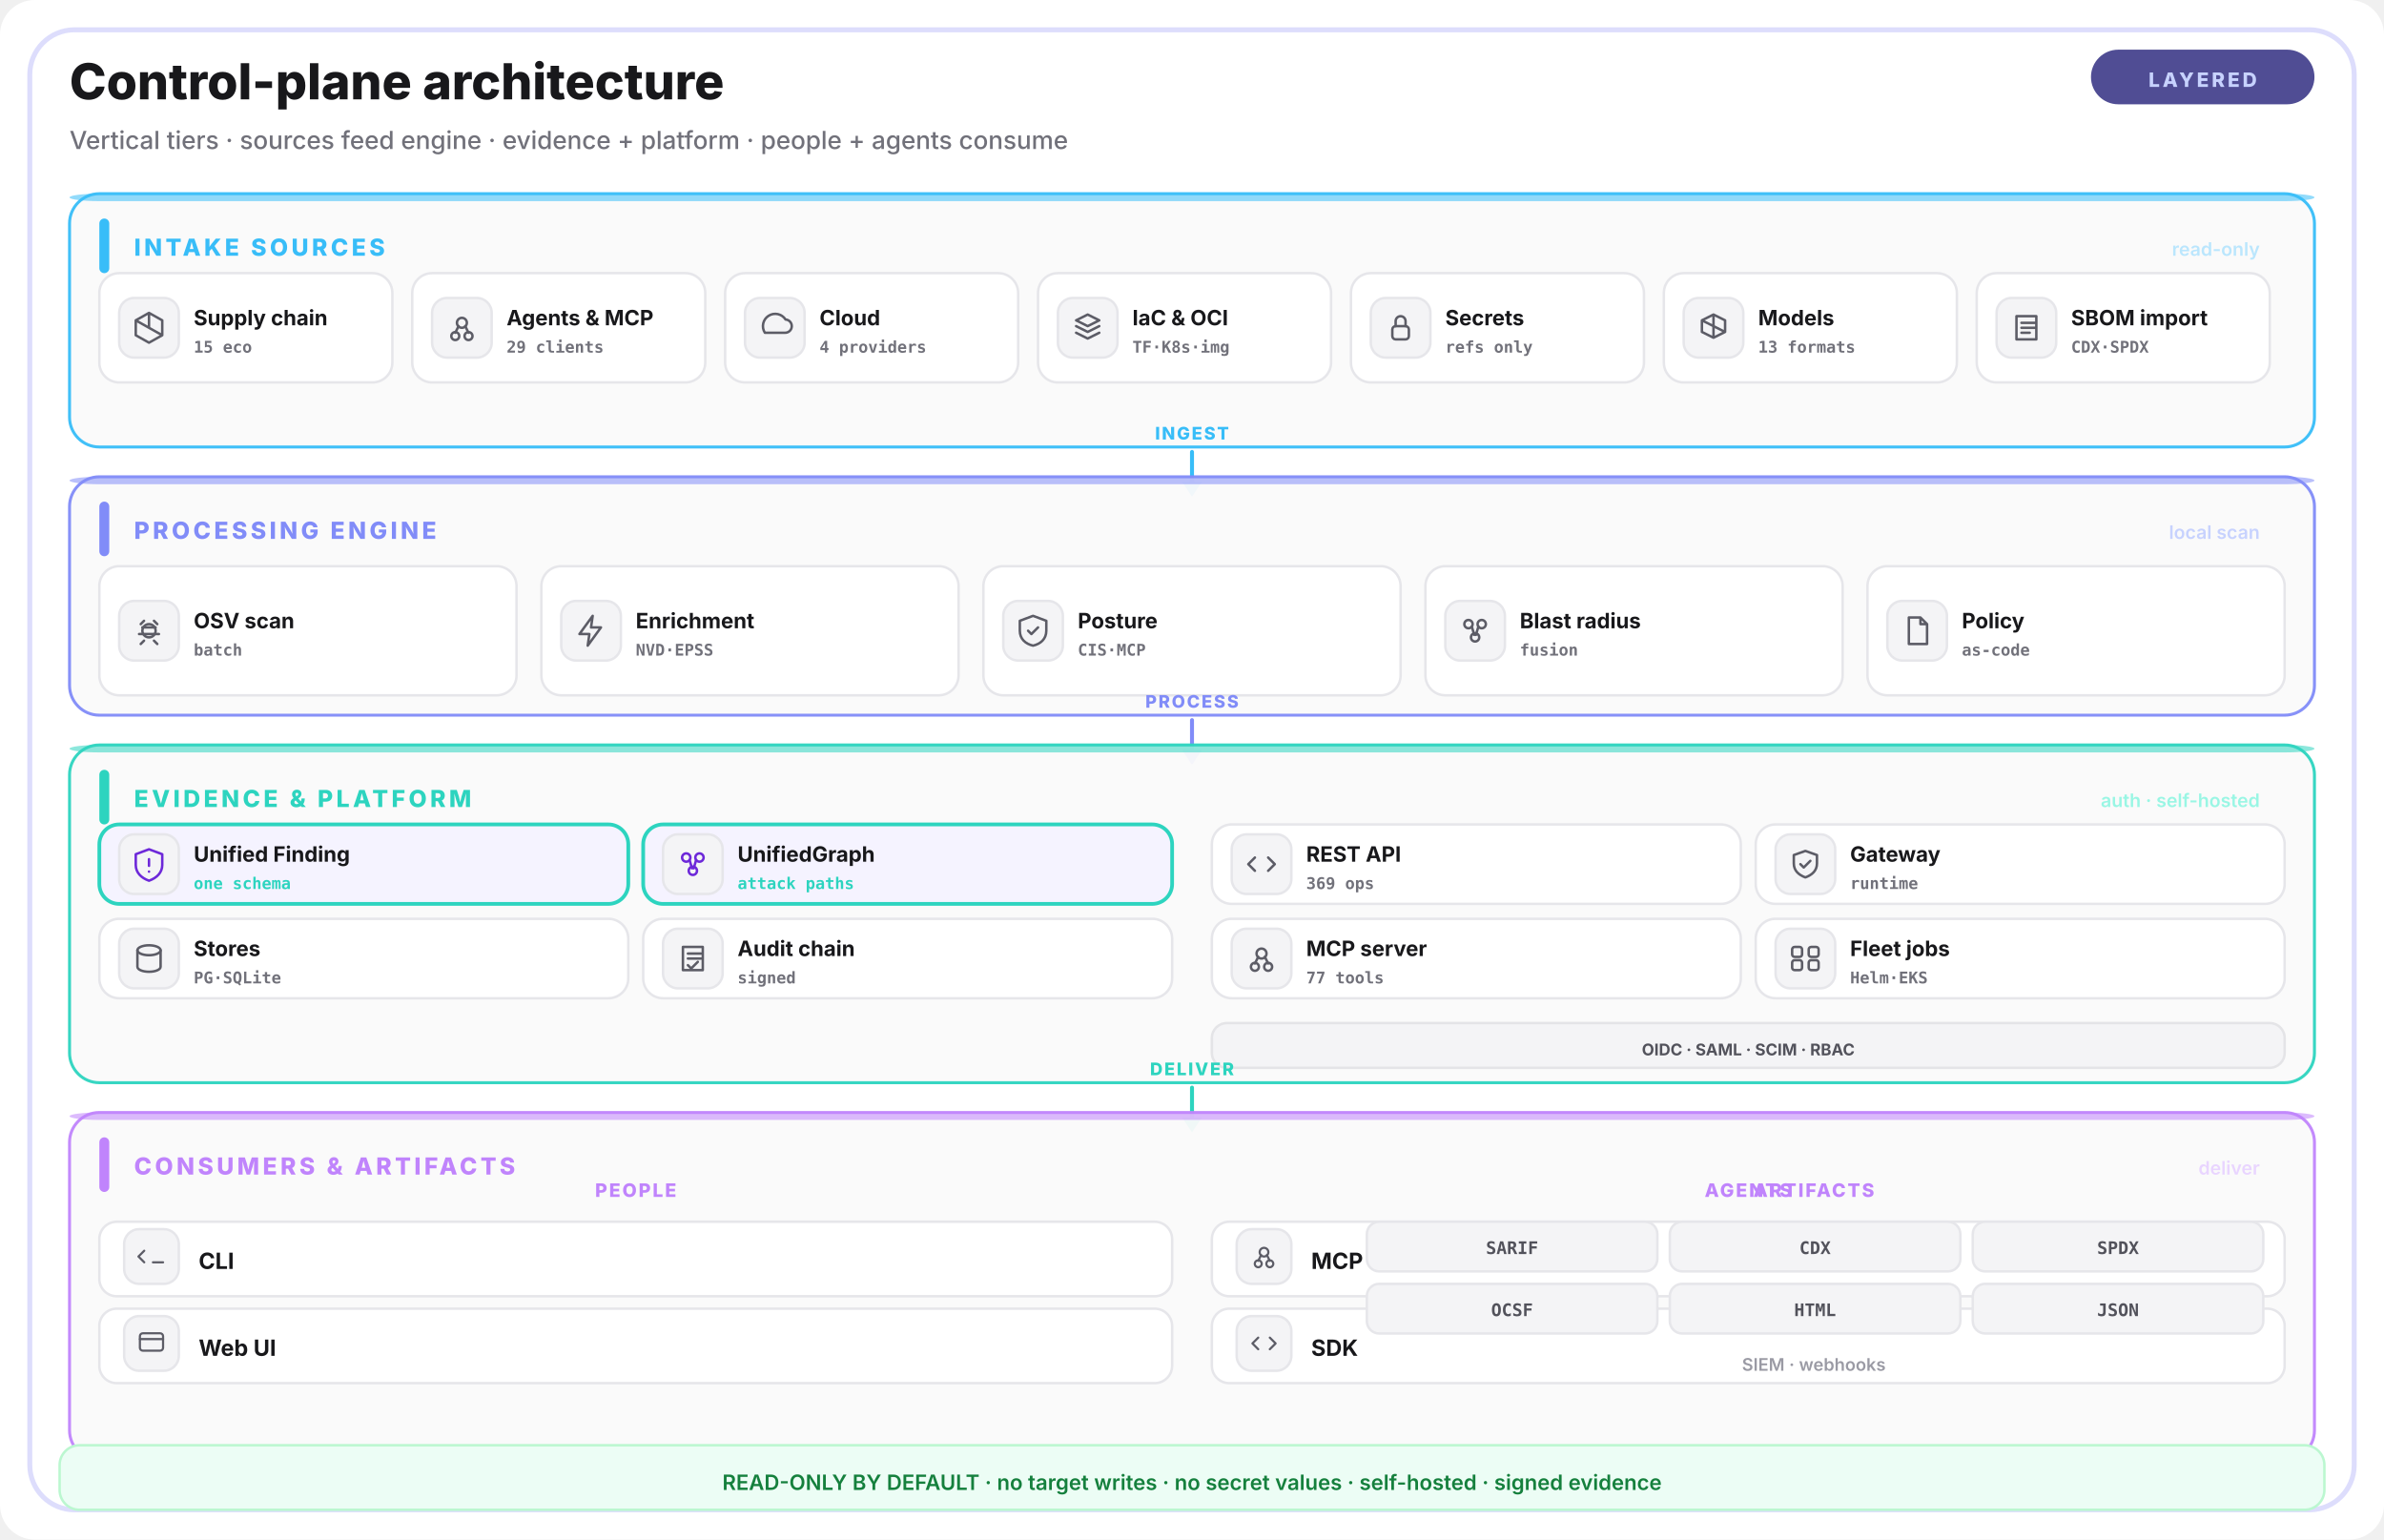
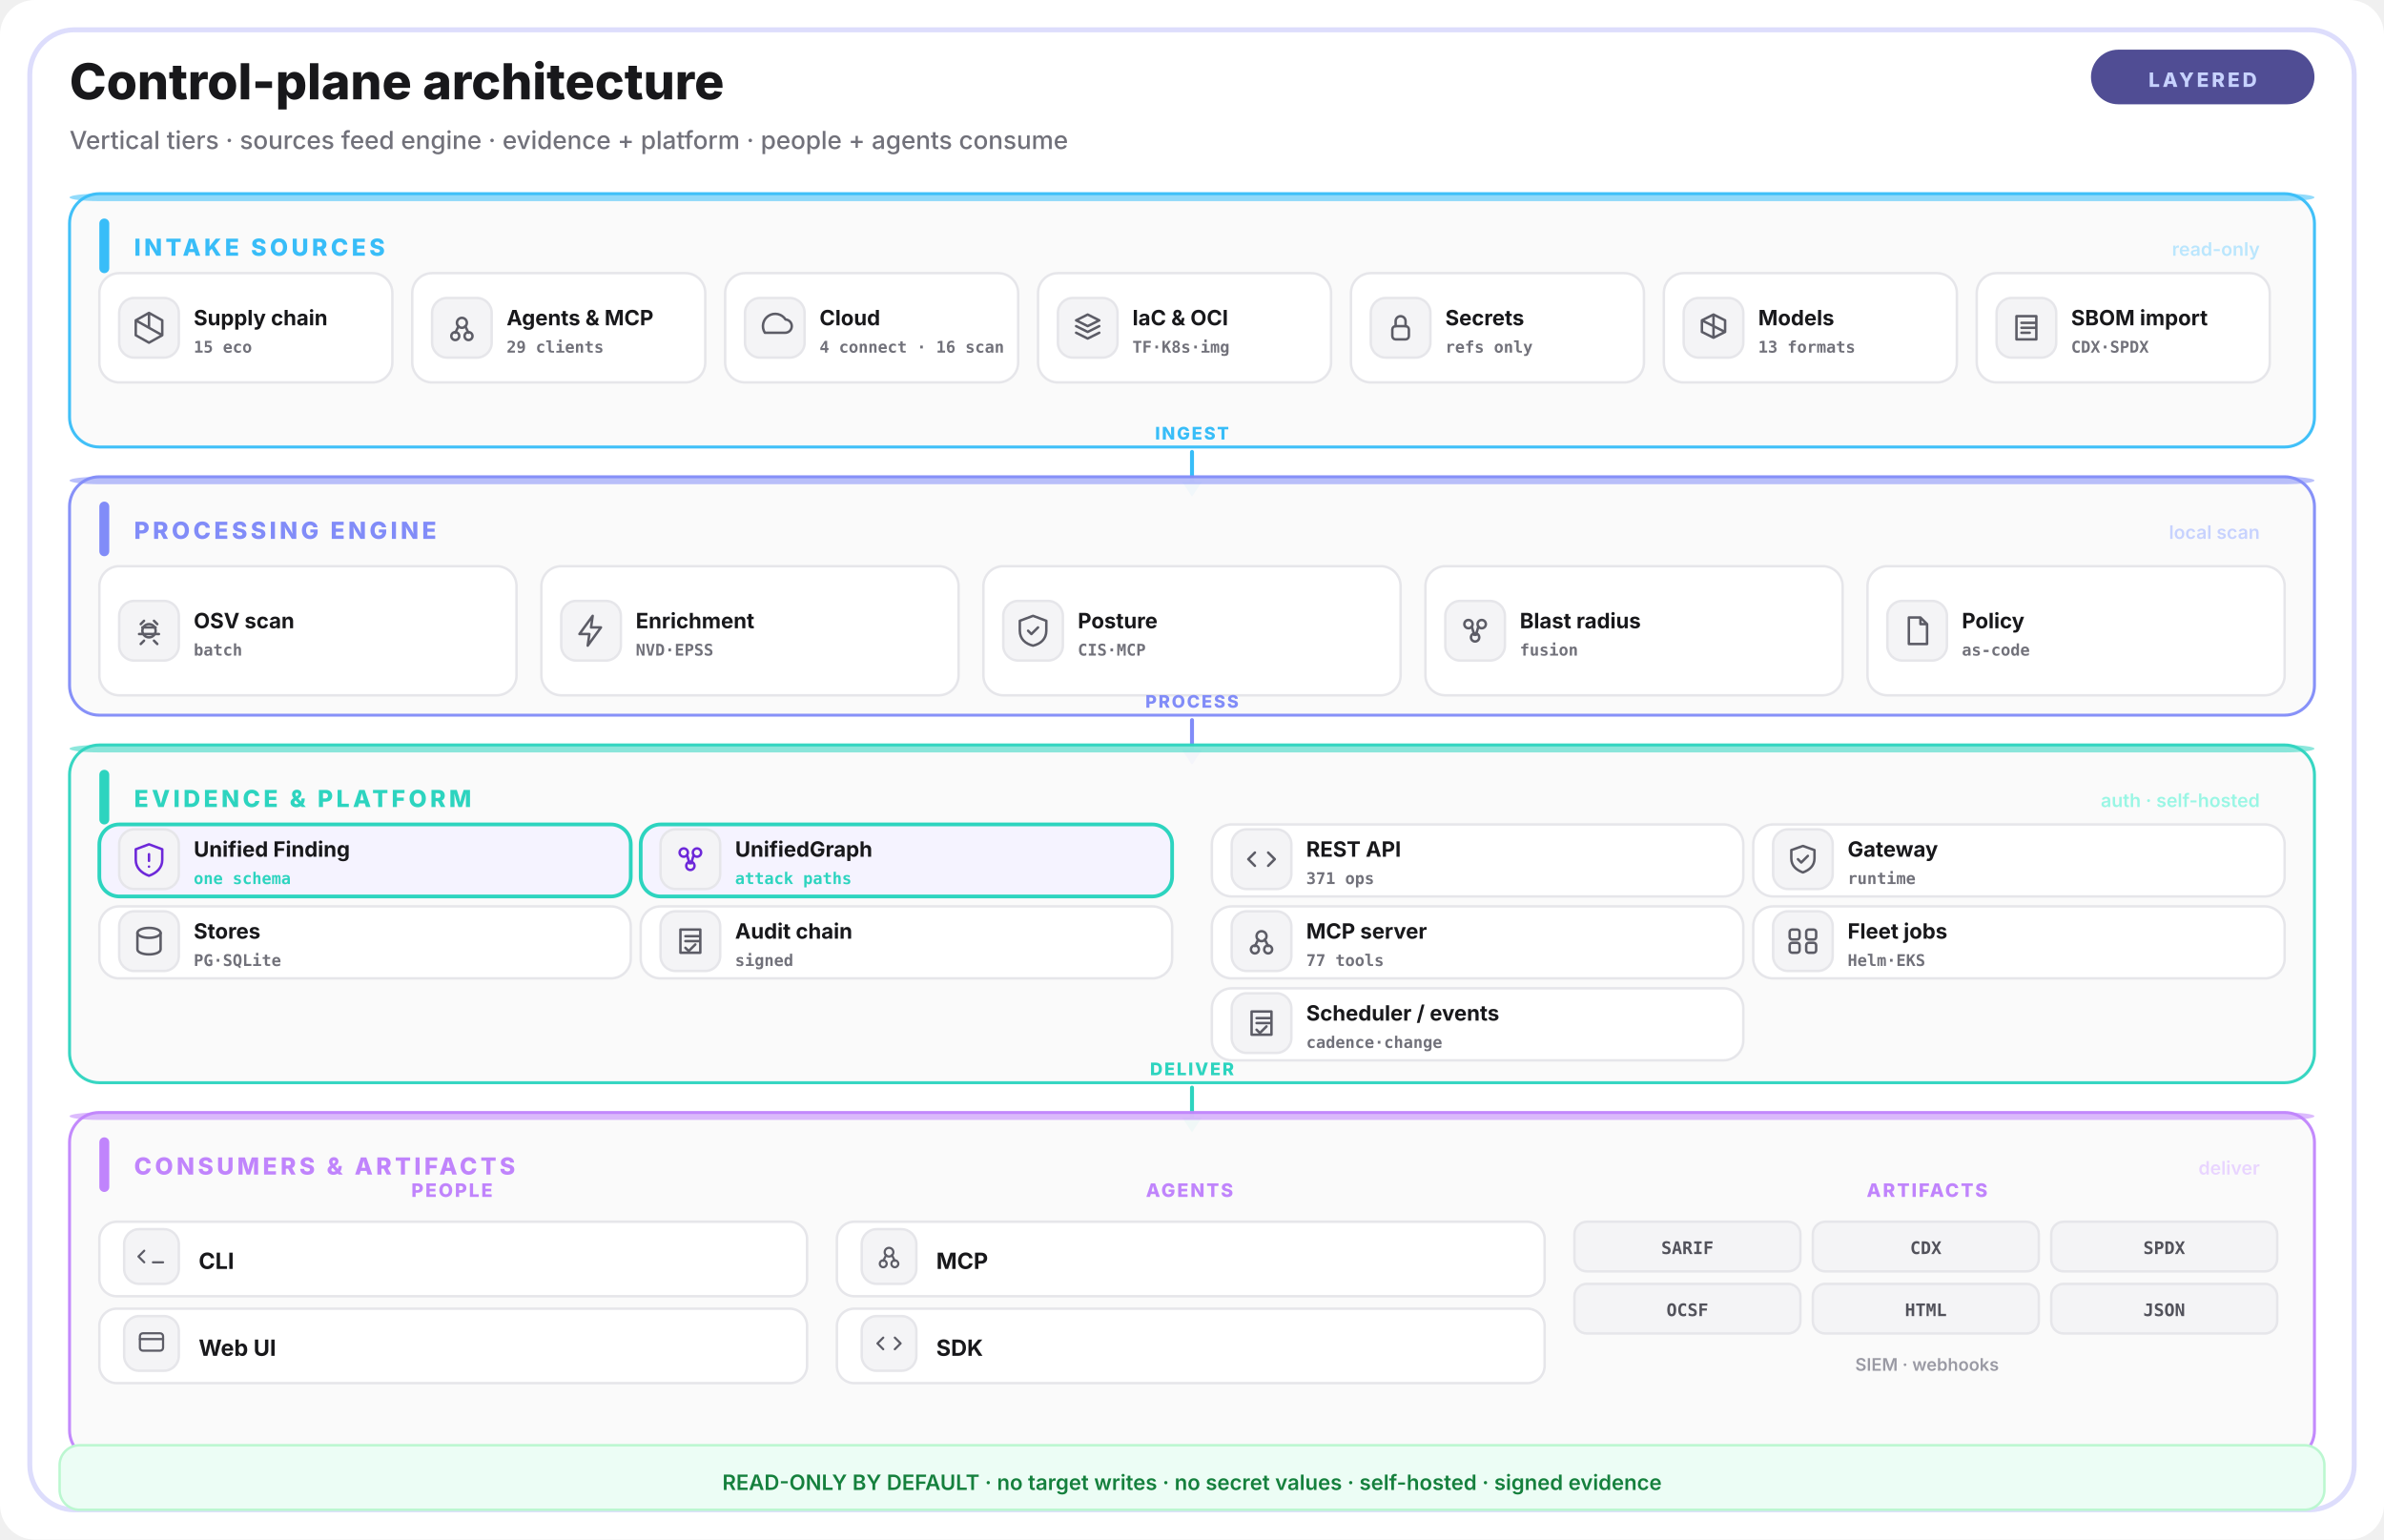
<svg xmlns="http://www.w3.org/2000/svg" width="960" height="620" viewBox="0 0 960 620" fill="none">
  <rect width="960" height="620" rx="14" fill="#ffffff" />
  <rect x="12" y="12" width="936" height="596" rx="18" fill="none" stroke="#6366f1" stroke-width="2" opacity="0.22" />
  <rect x="842" y="20" width="90" height="22" rx="11" fill="#312e81" opacity="0.85" />
  <text x="887" y="35" text-anchor="middle" font-family="Inter,system-ui,sans-serif" font-size="8" font-weight="800" letter-spacing="0.14em" fill="#c7d2fe">LAYERED</text>
  <text x="28" y="40" font-family="Inter,system-ui,sans-serif" font-size="20" font-weight="800" fill="#18181b">Control-plane architecture</text>
  <text x="28" y="60" font-family="Inter,system-ui,sans-serif" font-size="10" font-weight="500" fill="#71717a">Vertical tiers · sources feed engine · evidence + platform · people + agents consume</text>
  <rect x="28" y="78" width="904" height="102" rx="12" fill="#fafafa" stroke="#38bdf8" stroke-width="1.2" opacity="0.95" />
  <rect x="28" y="78" width="904" height="3" rx="12" fill="#38bdf8" opacity="0.55" />
  <rect x="40" y="88" width="4" height="22" rx="2" fill="#38bdf8" />
  <text x="54" y="103" font-family="Inter,system-ui,sans-serif" font-size="9.5" font-weight="800" letter-spacing="0.14em" fill="#38bdf8">INTAKE SOURCES</text>
  <text x="910" y="103" text-anchor="end" font-family="Inter,system-ui,sans-serif" font-size="7.5" font-weight="600" fill="#bae6fd">read-only</text>
  <rect x="40" y="110" width="118" height="44" rx="8" fill="#ffffff" stroke="#e6e6ea" stroke-width="1" />
  <rect x="48" y="120" width="24" height="24" rx="6" fill="#f4f4f6" stroke="#e6e6ea" />
  <g transform="translate(52,124) scale(0.6666667)" fill="none" stroke="#5c5c66" stroke-width="1.5" stroke-linecap="round" stroke-linejoin="round">
    <path d="M12 3l8 4.5v9L12 21l-8-4.5v-9z M12 3v9 M4 7.5l16 9" />
  </g>
  <text x="78" y="131" font-family="Inter,system-ui,sans-serif" font-size="8.5" font-weight="700" fill="#18181b">Supply chain</text>
  <text x="78" y="142" font-family="ui-monospace,monospace" font-size="6.5" font-weight="600" fill="#71717a">15 eco</text>
  <rect x="166" y="110" width="118" height="44" rx="8" fill="#ffffff" stroke="#e6e6ea" stroke-width="1" />
  <rect x="174" y="120" width="24" height="24" rx="6" fill="#f4f4f6" stroke="#e6e6ea" />
  <g transform="translate(178,124) scale(0.6666667)" fill="none" stroke="#5c5c66" stroke-width="1.5" stroke-linecap="round" stroke-linejoin="round">
    <circle cx="12" cy="9" r="3" />
    <circle cx="8" cy="17" r="2.4" />
    <circle cx="16" cy="17" r="2.4" />
    <path d="M10 11l-2 4 M14 11l2 4" />
  </g>
  <text x="204" y="131" font-family="Inter,system-ui,sans-serif" font-size="8.5" font-weight="700" fill="#18181b">Agents &amp; MCP</text>
  <text x="204" y="142" font-family="ui-monospace,monospace" font-size="6.5" font-weight="600" fill="#71717a">29 clients</text>
  <rect x="292" y="110" width="118" height="44" rx="8" fill="#ffffff" stroke="#e6e6ea" stroke-width="1" />
  <rect x="300" y="120" width="24" height="24" rx="6" fill="#f4f4f6" stroke="#e6e6ea" />
  <g transform="translate(304,124) scale(0.6666667)" fill="none" stroke="#5c5c66" stroke-width="1.5" stroke-linecap="round" stroke-linejoin="round">
    <path d="M6 15h12a4 4 0 0 0 .5-8A6 6 0 0 0 6 15z" />
  </g>
  <text x="330" y="131" font-family="Inter,system-ui,sans-serif" font-size="8.5" font-weight="700" fill="#18181b">Cloud</text>
-   <text x="330" y="142" font-family="ui-monospace,monospace" font-size="6.5" font-weight="600" fill="#71717a">4 providers</text>
+   <text x="330" y="142" font-family="ui-monospace,monospace" font-size="6.5" font-weight="600" fill="#71717a">4 connect · 16 scan</text>
  <rect x="418" y="110" width="118" height="44" rx="8" fill="#ffffff" stroke="#e6e6ea" stroke-width="1" />
  <rect x="426" y="120" width="24" height="24" rx="6" fill="#f4f4f6" stroke="#e6e6ea" />
  <g transform="translate(430,124) scale(0.6666667)" fill="none" stroke="#5c5c66" stroke-width="1.5" stroke-linecap="round" stroke-linejoin="round">
    <path d="M12 4l7 3.5-7 3.5-7-3.5z M5 11l7 3.5 7-3.5 M5 15l7 3.5 7-3.5" />
  </g>
  <text x="456" y="131" font-family="Inter,system-ui,sans-serif" font-size="8.5" font-weight="700" fill="#18181b">IaC &amp; OCI</text>
  <text x="456" y="142" font-family="ui-monospace,monospace" font-size="6.5" font-weight="600" fill="#71717a">TF·K8s·img</text>
  <rect x="544" y="110" width="118" height="44" rx="8" fill="#ffffff" stroke="#e6e6ea" stroke-width="1" />
  <rect x="552" y="120" width="24" height="24" rx="6" fill="#f4f4f6" stroke="#e6e6ea" />
  <g transform="translate(556,124) scale(0.6666667)" fill="none" stroke="#5c5c66" stroke-width="1.5" stroke-linecap="round" stroke-linejoin="round">
    <rect x="7" y="11" width="10" height="8" rx="2" />
    <path d="M9 11V8a3 3 0 0 1 6 0v3" />
  </g>
  <text x="582" y="131" font-family="Inter,system-ui,sans-serif" font-size="8.5" font-weight="700" fill="#18181b">Secrets</text>
  <text x="582" y="142" font-family="ui-monospace,monospace" font-size="6.5" font-weight="600" fill="#71717a">refs only</text>
  <rect x="670" y="110" width="118" height="44" rx="8" fill="#ffffff" stroke="#e6e6ea" stroke-width="1" />
  <rect x="678" y="120" width="24" height="24" rx="6" fill="#f4f4f6" stroke="#e6e6ea" />
  <g transform="translate(682,124) scale(0.6666667)" fill="none" stroke="#5c5c66" stroke-width="1.5" stroke-linecap="round" stroke-linejoin="round">
    <path d="M12 4l7 3.5v7L12 18l-7-3.5v-7z M12 4v14 M5 7.5l14 7" />
  </g>
  <text x="708" y="131" font-family="Inter,system-ui,sans-serif" font-size="8.5" font-weight="700" fill="#18181b">Models</text>
  <text x="708" y="142" font-family="ui-monospace,monospace" font-size="6.5" font-weight="600" fill="#71717a">13 formats</text>
  <rect x="796" y="110" width="118" height="44" rx="8" fill="#ffffff" stroke="#e6e6ea" stroke-width="1" />
  <rect x="804" y="120" width="24" height="24" rx="6" fill="#f4f4f6" stroke="#e6e6ea" />
  <g transform="translate(808,124) scale(0.6666667)" fill="none" stroke="#5c5c66" stroke-width="1.5" stroke-linecap="round" stroke-linejoin="round">
    <path d="M6 5h12v14H6z M9 9h8 M9 12h8 M9 15h5" />
  </g>
  <text x="834" y="131" font-family="Inter,system-ui,sans-serif" font-size="8.5" font-weight="700" fill="#18181b">SBOM import</text>
  <text x="834" y="142" font-family="ui-monospace,monospace" font-size="6.5" font-weight="600" fill="#71717a">CDX·SPDX</text>
  <line x1="480" y1="182" x2="480" y2="196" stroke="#38bdf8" stroke-width="1.6" stroke-linecap="round" />
  <polygon points="480,200 476,194 484,194" fill="#38bdf8" />
  <text x="480" y="177" text-anchor="middle" font-family="Inter,system-ui,sans-serif" font-size="7" font-weight="800" letter-spacing="0.1em" fill="#38bdf8">INGEST</text>
  <rect x="28" y="192" width="904" height="96" rx="12" fill="#fafafa" stroke="#818cf8" stroke-width="1.2" opacity="0.95" />
  <rect x="28" y="192" width="904" height="3" rx="12" fill="#818cf8" opacity="0.55" />
  <rect x="40" y="202" width="4" height="22" rx="2" fill="#818cf8" />
  <text x="54" y="217" font-family="Inter,system-ui,sans-serif" font-size="9.5" font-weight="800" letter-spacing="0.14em" fill="#818cf8">PROCESSING ENGINE</text>
  <text x="910" y="217" text-anchor="end" font-family="Inter,system-ui,sans-serif" font-size="7.5" font-weight="600" fill="#c7d2fe">local scan</text>
  <rect x="40" y="228" width="168" height="52" rx="8" fill="#ffffff" stroke="#e6e6ea" stroke-width="1" />
  <rect x="48" y="242" width="24" height="24" rx="6" fill="#f4f4f6" stroke="#e6e6ea" />
  <g transform="translate(52,246) scale(0.6666667)" fill="none" stroke="#5c5c66" stroke-width="1.5" stroke-linecap="round" stroke-linejoin="round">
    <path d="M8 10h8M6 14h12M9 6l-2 2M15 6l2 2M9 18l-2 2M15 18l2 2" />
    <circle cx="12" cy="12" r="4" />
  </g>
  <text x="78" y="253" font-family="Inter,system-ui,sans-serif" font-size="8.5" font-weight="700" fill="#18181b">OSV scan</text>
  <text x="78" y="264" font-family="ui-monospace,monospace" font-size="6.5" font-weight="600" fill="#71717a">batch</text>
  <rect x="218" y="228" width="168" height="52" rx="8" fill="#ffffff" stroke="#e6e6ea" stroke-width="1" />
  <rect x="226" y="242" width="24" height="24" rx="6" fill="#f4f4f6" stroke="#e6e6ea" />
  <g transform="translate(230,246) scale(0.6666667)" fill="none" stroke="#5c5c66" stroke-width="1.5" stroke-linecap="round" stroke-linejoin="round">
    <path d="M13 3L5 14h6l-1 7 8-11h-6z" />
  </g>
  <text x="256" y="253" font-family="Inter,system-ui,sans-serif" font-size="8.5" font-weight="700" fill="#18181b">Enrichment</text>
  <text x="256" y="264" font-family="ui-monospace,monospace" font-size="6.5" font-weight="600" fill="#71717a">NVD·EPSS</text>
  <rect x="396" y="228" width="168" height="52" rx="8" fill="#ffffff" stroke="#e6e6ea" stroke-width="1" />
  <rect x="404" y="242" width="24" height="24" rx="6" fill="#f4f4f6" stroke="#e6e6ea" />
  <g transform="translate(408,246) scale(0.6666667)" fill="none" stroke="#5c5c66" stroke-width="1.5" stroke-linecap="round" stroke-linejoin="round">
    <path d="M12 3l8 3v6c0 5-3.5 8-8 9-4.5-1-8-4-8-9V6z" />
    <path d="M9 12l2 2 4-4" />
  </g>
  <text x="434" y="253" font-family="Inter,system-ui,sans-serif" font-size="8.5" font-weight="700" fill="#18181b">Posture</text>
  <text x="434" y="264" font-family="ui-monospace,monospace" font-size="6.5" font-weight="600" fill="#71717a">CIS·MCP</text>
  <rect x="574" y="228" width="168" height="52" rx="8" fill="#ffffff" stroke="#e6e6ea" stroke-width="1" />
  <rect x="582" y="242" width="24" height="24" rx="6" fill="#f4f4f6" stroke="#e6e6ea" />
  <g transform="translate(586,246) scale(0.6666667)" fill="none" stroke="#5c5c66" stroke-width="1.5" stroke-linecap="round" stroke-linejoin="round">
    <circle cx="8" cy="8" r="2.5" />
    <circle cx="16" cy="8" r="2.5" />
    <circle cx="12" cy="16" r="2.5" />
    <path d="M10 9.5l1.5 5 M14 9.5l-1.5 5" />
  </g>
  <text x="612" y="253" font-family="Inter,system-ui,sans-serif" font-size="8.5" font-weight="700" fill="#18181b">Blast radius</text>
  <text x="612" y="264" font-family="ui-monospace,monospace" font-size="6.5" font-weight="600" fill="#71717a">fusion</text>
  <rect x="752" y="228" width="168" height="52" rx="8" fill="#ffffff" stroke="#e6e6ea" stroke-width="1" />
  <rect x="760" y="242" width="24" height="24" rx="6" fill="#f4f4f6" stroke="#e6e6ea" />
  <g transform="translate(764,246) scale(0.6666667)" fill="none" stroke="#5c5c66" stroke-width="1.5" stroke-linecap="round" stroke-linejoin="round">
    <path d="M7 4h7l4 4v12H7z M14 4v4h4" />
  </g>
  <text x="790" y="253" font-family="Inter,system-ui,sans-serif" font-size="8.5" font-weight="700" fill="#18181b">Policy</text>
  <text x="790" y="264" font-family="ui-monospace,monospace" font-size="6.5" font-weight="600" fill="#71717a">as-code</text>
  <line x1="480" y1="290" x2="480" y2="304" stroke="#818cf8" stroke-width="1.6" stroke-linecap="round" />
  <polygon points="480,308 476,302 484,302" fill="#818cf8" />
  <text x="480" y="285" text-anchor="middle" font-family="Inter,system-ui,sans-serif" font-size="7" font-weight="800" letter-spacing="0.1em" fill="#818cf8">PROCESS</text>
  <rect x="28" y="300" width="904" height="136" rx="12" fill="#fafafa" stroke="#2dd4bf" stroke-width="1.2" opacity="0.95" />
  <rect x="28" y="300" width="904" height="3" rx="12" fill="#2dd4bf" opacity="0.55" />
  <rect x="40" y="310" width="4" height="22" rx="2" fill="#2dd4bf" />
  <text x="54" y="325" font-family="Inter,system-ui,sans-serif" font-size="9.5" font-weight="800" letter-spacing="0.14em" fill="#2dd4bf">EVIDENCE &amp; PLATFORM</text>
  <text x="910" y="325" text-anchor="end" font-family="Inter,system-ui,sans-serif" font-size="7.5" font-weight="600" fill="#99f6e4">auth · self-hosted</text>
-   <rect x="40" y="332" width="213" height="32" rx="8" fill="#f5f3ff" stroke="#2dd4bf" stroke-width="1.5" />
-   <rect x="48" y="336" width="24" height="24" rx="6" fill="#f4f4f6" stroke="#e6e6ea" />
-   <g transform="translate(52,340) scale(0.6666667)" fill="none" stroke="#6d28d9" stroke-width="1.5" stroke-linecap="round" stroke-linejoin="round">
+   <rect x="40" y="332" width="214" height="29" rx="8" fill="#f5f3ff" stroke="#2dd4bf" stroke-width="1.5" />
+   <rect x="48" y="334" width="24" height="24" rx="6" fill="#f4f4f6" stroke="#e6e6ea" />
+   <g transform="translate(52,338) scale(0.6666667)" fill="none" stroke="#6d28d9" stroke-width="1.5" stroke-linecap="round" stroke-linejoin="round">
    <path d="M12 3l8 3v6.5c0 4.5-3.2 7.8-8 9.5-4.8-1.7-8-5-8-9.5V6z" />
    <path d="M12 9v4" />
    <path d="M12 16.5h.01" />
  </g>
-   <text x="78" y="347" font-family="Inter,system-ui,sans-serif" font-size="8.5" font-weight="700" fill="#18181b">Unified Finding</text>
-   <text x="78" y="358" font-family="ui-monospace,monospace" font-size="6.5" font-weight="600" fill="#2dd4bf">one schema</text>
-   <rect x="259" y="332" width="213" height="32" rx="8" fill="#f5f3ff" stroke="#2dd4bf" stroke-width="1.5" />
-   <rect x="267" y="336" width="24" height="24" rx="6" fill="#f4f4f6" stroke="#e6e6ea" />
-   <g transform="translate(271,340) scale(0.6666667)" fill="none" stroke="#6d28d9" stroke-width="1.5" stroke-linecap="round" stroke-linejoin="round">
+   <text x="78" y="345" font-family="Inter,system-ui,sans-serif" font-size="8.5" font-weight="700" fill="#18181b">Unified Finding</text>
+   <text x="78" y="356" font-family="ui-monospace,monospace" font-size="6.5" font-weight="600" fill="#2dd4bf">one schema</text>
+   <rect x="258" y="332" width="214" height="29" rx="8" fill="#f5f3ff" stroke="#2dd4bf" stroke-width="1.5" />
+   <rect x="266" y="334" width="24" height="24" rx="6" fill="#f4f4f6" stroke="#e6e6ea" />
+   <g transform="translate(270,338) scale(0.6666667)" fill="none" stroke="#6d28d9" stroke-width="1.5" stroke-linecap="round" stroke-linejoin="round">
    <circle cx="8" cy="8" r="2.5" />
    <circle cx="16" cy="8" r="2.5" />
    <circle cx="12" cy="16" r="2.5" />
    <path d="M10 9.5l1.5 5 M14 9.5l-1.5 5" />
  </g>
-   <text x="297" y="347" font-family="Inter,system-ui,sans-serif" font-size="8.5" font-weight="700" fill="#18181b">UnifiedGraph</text>
-   <text x="297" y="358" font-family="ui-monospace,monospace" font-size="6.5" font-weight="600" fill="#2dd4bf">attack paths</text>
-   <rect x="40" y="370" width="213" height="32" rx="8" fill="#ffffff" stroke="#e6e6ea" stroke-width="1" />
-   <rect x="48" y="374" width="24" height="24" rx="6" fill="#f4f4f6" stroke="#e6e6ea" />
-   <g transform="translate(52,378) scale(0.6666667)" fill="none" stroke="#5c5c66" stroke-width="1.5" stroke-linecap="round" stroke-linejoin="round">
+   <text x="296" y="345" font-family="Inter,system-ui,sans-serif" font-size="8.5" font-weight="700" fill="#18181b">UnifiedGraph</text>
+   <text x="296" y="356" font-family="ui-monospace,monospace" font-size="6.5" font-weight="600" fill="#2dd4bf">attack paths</text>
+   <rect x="40" y="365" width="214" height="29" rx="8" fill="#ffffff" stroke="#e6e6ea" stroke-width="1" />
+   <rect x="48" y="367" width="24" height="24" rx="6" fill="#f4f4f6" stroke="#e6e6ea" />
+   <g transform="translate(52,371) scale(0.6666667)" fill="none" stroke="#5c5c66" stroke-width="1.5" stroke-linecap="round" stroke-linejoin="round">
    <ellipse cx="12" cy="7" rx="7" ry="3" />
    <path d="M5 7v10c0 1.7 3.1 3 7 3s7-1.3 7-3V7" />
  </g>
-   <text x="78" y="385" font-family="Inter,system-ui,sans-serif" font-size="8.5" font-weight="700" fill="#18181b">Stores</text>
-   <text x="78" y="396" font-family="ui-monospace,monospace" font-size="6.5" font-weight="600" fill="#71717a">PG·SQLite</text>
-   <rect x="259" y="370" width="213" height="32" rx="8" fill="#ffffff" stroke="#e6e6ea" stroke-width="1" />
-   <rect x="267" y="374" width="24" height="24" rx="6" fill="#f4f4f6" stroke="#e6e6ea" />
-   <g transform="translate(271,378) scale(0.6666667)" fill="none" stroke="#5c5c66" stroke-width="1.5" stroke-linecap="round" stroke-linejoin="round">
+   <text x="78" y="378" font-family="Inter,system-ui,sans-serif" font-size="8.5" font-weight="700" fill="#18181b">Stores</text>
+   <text x="78" y="389" font-family="ui-monospace,monospace" font-size="6.5" font-weight="600" fill="#71717a">PG·SQLite</text>
+   <rect x="258" y="365" width="214" height="29" rx="8" fill="#ffffff" stroke="#e6e6ea" stroke-width="1" />
+   <rect x="266" y="367" width="24" height="24" rx="6" fill="#f4f4f6" stroke="#e6e6ea" />
+   <g transform="translate(270,371) scale(0.6666667)" fill="none" stroke="#5c5c66" stroke-width="1.5" stroke-linecap="round" stroke-linejoin="round">
    <path d="M6 5h12v14H6z M9 9h8 M9 12h8" />
    <path d="M9 16l2 2 4-4" />
  </g>
-   <text x="297" y="385" font-family="Inter,system-ui,sans-serif" font-size="8.5" font-weight="700" fill="#18181b">Audit chain</text>
-   <text x="297" y="396" font-family="ui-monospace,monospace" font-size="6.5" font-weight="600" fill="#71717a">signed</text>
-   <rect x="488" y="332" width="213" height="32" rx="8" fill="#ffffff" stroke="#e6e6ea" stroke-width="1" />
-   <rect x="496" y="336" width="24" height="24" rx="6" fill="#f4f4f6" stroke="#e6e6ea" />
-   <g transform="translate(500,340) scale(0.6666667)" fill="none" stroke="#5c5c66" stroke-width="1.5" stroke-linecap="round" stroke-linejoin="round">
+   <text x="296" y="378" font-family="Inter,system-ui,sans-serif" font-size="8.5" font-weight="700" fill="#18181b">Audit chain</text>
+   <text x="296" y="389" font-family="ui-monospace,monospace" font-size="6.5" font-weight="600" fill="#71717a">signed</text>
+   <rect x="488" y="332" width="214" height="29" rx="8" fill="#ffffff" stroke="#e6e6ea" stroke-width="1" />
+   <rect x="496" y="334" width="24" height="24" rx="6" fill="#f4f4f6" stroke="#e6e6ea" />
+   <g transform="translate(500,338) scale(0.6666667)" fill="none" stroke="#5c5c66" stroke-width="1.5" stroke-linecap="round" stroke-linejoin="round">
    <path d="M8 8l-4 4 4 4M16 8l4 4-4 4" />
  </g>
-   <text x="526" y="347" font-family="Inter,system-ui,sans-serif" font-size="8.5" font-weight="700" fill="#18181b">REST API</text>
-   <text x="526" y="358" font-family="ui-monospace,monospace" font-size="6.5" font-weight="600" fill="#71717a">369 ops</text>
-   <rect x="707" y="332" width="213" height="32" rx="8" fill="#ffffff" stroke="#e6e6ea" stroke-width="1" />
-   <rect x="715" y="336" width="24" height="24" rx="6" fill="#f4f4f6" stroke="#e6e6ea" />
-   <g transform="translate(719,340) scale(0.6666667)" fill="none" stroke="#5c5c66" stroke-width="1.5" stroke-linecap="round" stroke-linejoin="round">
+   <text x="526" y="345" font-family="Inter,system-ui,sans-serif" font-size="8.5" font-weight="700" fill="#18181b">REST API</text>
+   <text x="526" y="356" font-family="ui-monospace,monospace" font-size="6.5" font-weight="600" fill="#71717a">371 ops</text>
+   <rect x="706" y="332" width="214" height="29" rx="8" fill="#ffffff" stroke="#e6e6ea" stroke-width="1" />
+   <rect x="714" y="334" width="24" height="24" rx="6" fill="#f4f4f6" stroke="#e6e6ea" />
+   <g transform="translate(718,338) scale(0.6666667)" fill="none" stroke="#5c5c66" stroke-width="1.5" stroke-linecap="round" stroke-linejoin="round">
    <path d="M12 4l7 2.5v5c0 4.5-3 7-7 8.5-4-1.5-7-4-7-8.5v-5z" />
    <path d="M9 12l2 2 4-4" />
  </g>
-   <text x="745" y="347" font-family="Inter,system-ui,sans-serif" font-size="8.5" font-weight="700" fill="#18181b">Gateway</text>
-   <text x="745" y="358" font-family="ui-monospace,monospace" font-size="6.5" font-weight="600" fill="#71717a">runtime</text>
-   <rect x="488" y="370" width="213" height="32" rx="8" fill="#ffffff" stroke="#e6e6ea" stroke-width="1" />
-   <rect x="496" y="374" width="24" height="24" rx="6" fill="#f4f4f6" stroke="#e6e6ea" />
-   <g transform="translate(500,378) scale(0.6666667)" fill="none" stroke="#5c5c66" stroke-width="1.5" stroke-linecap="round" stroke-linejoin="round">
+   <text x="744" y="345" font-family="Inter,system-ui,sans-serif" font-size="8.5" font-weight="700" fill="#18181b">Gateway</text>
+   <text x="744" y="356" font-family="ui-monospace,monospace" font-size="6.5" font-weight="600" fill="#71717a">runtime</text>
+   <rect x="488" y="365" width="214" height="29" rx="8" fill="#ffffff" stroke="#e6e6ea" stroke-width="1" />
+   <rect x="496" y="367" width="24" height="24" rx="6" fill="#f4f4f6" stroke="#e6e6ea" />
+   <g transform="translate(500,371) scale(0.6666667)" fill="none" stroke="#5c5c66" stroke-width="1.5" stroke-linecap="round" stroke-linejoin="round">
    <circle cx="12" cy="9" r="3" />
    <circle cx="8" cy="17" r="2.4" />
    <circle cx="16" cy="17" r="2.4" />
    <path d="M10 11l-2 4 M14 11l2 4" />
  </g>
-   <text x="526" y="385" font-family="Inter,system-ui,sans-serif" font-size="8.5" font-weight="700" fill="#18181b">MCP server</text>
-   <text x="526" y="396" font-family="ui-monospace,monospace" font-size="6.5" font-weight="600" fill="#71717a">77 tools</text>
-   <rect x="707" y="370" width="213" height="32" rx="8" fill="#ffffff" stroke="#e6e6ea" stroke-width="1" />
-   <rect x="715" y="374" width="24" height="24" rx="6" fill="#f4f4f6" stroke="#e6e6ea" />
-   <g transform="translate(719,378) scale(0.6666667)" fill="none" stroke="#5c5c66" stroke-width="1.5" stroke-linecap="round" stroke-linejoin="round">
+   <text x="526" y="378" font-family="Inter,system-ui,sans-serif" font-size="8.5" font-weight="700" fill="#18181b">MCP server</text>
+   <text x="526" y="389" font-family="ui-monospace,monospace" font-size="6.5" font-weight="600" fill="#71717a">77 tools</text>
+   <rect x="706" y="365" width="214" height="29" rx="8" fill="#ffffff" stroke="#e6e6ea" stroke-width="1" />
+   <rect x="714" y="367" width="24" height="24" rx="6" fill="#f4f4f6" stroke="#e6e6ea" />
+   <g transform="translate(718,371) scale(0.6666667)" fill="none" stroke="#5c5c66" stroke-width="1.5" stroke-linecap="round" stroke-linejoin="round">
    <rect x="4" y="5" width="6" height="6" rx="1.5" />
    <rect x="14" y="5" width="6" height="6" rx="1.5" />
    <rect x="4" y="13" width="6" height="6" rx="1.5" />
    <rect x="14" y="13" width="6" height="6" rx="1.5" />
  </g>
-   <text x="745" y="385" font-family="Inter,system-ui,sans-serif" font-size="8.5" font-weight="700" fill="#18181b">Fleet jobs</text>
-   <text x="745" y="396" font-family="ui-monospace,monospace" font-size="6.5" font-weight="600" fill="#71717a">Helm·EKS</text>
-   <rect x="488" y="412" width="432" height="18" rx="6" fill="#f4f4f6" stroke="#e4e4e7" />
-   <text x="704" y="425" text-anchor="middle" font-family="Inter,system-ui,sans-serif" font-size="6.5" font-weight="700" fill="#52525b">OIDC · SAML · SCIM · RBAC</text>
+   <text x="744" y="378" font-family="Inter,system-ui,sans-serif" font-size="8.5" font-weight="700" fill="#18181b">Fleet jobs</text>
+   <text x="744" y="389" font-family="ui-monospace,monospace" font-size="6.5" font-weight="600" fill="#71717a">Helm·EKS</text>
+   <rect x="488" y="398" width="214" height="29" rx="8" fill="#ffffff" stroke="#e6e6ea" stroke-width="1" />
+   <rect x="496" y="400" width="24" height="24" rx="6" fill="#f4f4f6" stroke="#e6e6ea" />
+   <g transform="translate(500,404) scale(0.6666667)" fill="none" stroke="#5c5c66" stroke-width="1.5" stroke-linecap="round" stroke-linejoin="round">
+     <path d="M6 5h12v14H6z M9 9h8 M9 12h8" />
+     <path d="M9 16l2 2 4-4" />
+   </g>
+   <text x="526" y="411" font-family="Inter,system-ui,sans-serif" font-size="8.5" font-weight="700" fill="#18181b">Scheduler / events</text>
+   <text x="526" y="422" font-family="ui-monospace,monospace" font-size="6.5" font-weight="600" fill="#71717a">cadence·change</text>
  <line x1="480" y1="438" x2="480" y2="452" stroke="#2dd4bf" stroke-width="1.6" stroke-linecap="round" />
  <polygon points="480,456 476,450 484,450" fill="#2dd4bf" />
  <text x="480" y="433" text-anchor="middle" font-family="Inter,system-ui,sans-serif" font-size="7" font-weight="800" letter-spacing="0.1em" fill="#2dd4bf">DELIVER</text>
  <rect x="28" y="448" width="904" height="140" rx="12" fill="#fafafa" stroke="#c084fc" stroke-width="1.2" opacity="0.95" />
  <rect x="28" y="448" width="904" height="3" rx="12" fill="#c084fc" opacity="0.55" />
  <rect x="40" y="458" width="4" height="22" rx="2" fill="#c084fc" />
  <text x="54" y="473" font-family="Inter,system-ui,sans-serif" font-size="9.5" font-weight="800" letter-spacing="0.14em" fill="#c084fc">CONSUMERS &amp; ARTIFACTS</text>
  <text x="910" y="473" text-anchor="end" font-family="Inter,system-ui,sans-serif" font-size="7.5" font-weight="600" fill="#e9d5ff">deliver</text>
-   <text x="256" y="482" text-anchor="middle" font-family="Inter,system-ui,sans-serif" font-size="7.5" font-weight="800" letter-spacing="0.1em" fill="#c084fc">PEOPLE</text>
-   <rect x="40" y="492" width="432" height="30" rx="7" fill="#ffffff" stroke="#e6e6ea" />
+   <text x="182" y="482" text-anchor="middle" font-family="Inter,system-ui,sans-serif" font-size="7.5" font-weight="800" letter-spacing="0.1em" fill="#c084fc">PEOPLE</text>
+   <rect x="40" y="492" width="285" height="30" rx="7" fill="#ffffff" stroke="#e6e6ea" />
  <rect x="50" y="495" width="22" height="22" rx="6" fill="#f4f4f6" stroke="#e6e6ea" />
  <g transform="translate(54,499) scale(0.5833333)" fill="none" stroke="#5c5c66" stroke-width="1.5" stroke-linecap="round" stroke-linejoin="round">
    <path d="M7 8l-4 4 4 4 M13 16h7" />
  </g>
  <text x="80" y="511" font-family="Inter,system-ui,sans-serif" font-size="9" font-weight="700" fill="#18181b">CLI</text>
-   <rect x="40" y="527" width="432" height="30" rx="7" fill="#ffffff" stroke="#e6e6ea" />
+   <rect x="40" y="527" width="285" height="30" rx="7" fill="#ffffff" stroke="#e6e6ea" />
  <rect x="50" y="530" width="22" height="22" rx="6" fill="#f4f4f6" stroke="#e6e6ea" />
  <g transform="translate(54,534) scale(0.5833333)" fill="none" stroke="#5c5c66" stroke-width="1.5" stroke-linecap="round" stroke-linejoin="round">
    <rect x="4" y="5" width="16" height="12" rx="2" />
    <path d="M4 9h16" />
  </g>
  <text x="80" y="546" font-family="Inter,system-ui,sans-serif" font-size="9" font-weight="700" fill="#18181b">Web UI</text>
-   <text x="704" y="482" text-anchor="middle" font-family="Inter,system-ui,sans-serif" font-size="7.5" font-weight="800" letter-spacing="0.1em" fill="#c084fc">AGENTS</text>
-   <rect x="488" y="492" width="432" height="30" rx="7" fill="#ffffff" stroke="#e6e6ea" />
-   <rect x="498" y="495" width="22" height="22" rx="6" fill="#f4f4f6" stroke="#e6e6ea" />
-   <g transform="translate(502,499) scale(0.5833333)" fill="none" stroke="#5c5c66" stroke-width="1.5" stroke-linecap="round" stroke-linejoin="round">
+   <text x="479" y="482" text-anchor="middle" font-family="Inter,system-ui,sans-serif" font-size="7.5" font-weight="800" letter-spacing="0.1em" fill="#c084fc">AGENTS</text>
+   <rect x="337" y="492" width="285" height="30" rx="7" fill="#ffffff" stroke="#e6e6ea" />
+   <rect x="347" y="495" width="22" height="22" rx="6" fill="#f4f4f6" stroke="#e6e6ea" />
+   <g transform="translate(351,499) scale(0.5833333)" fill="none" stroke="#5c5c66" stroke-width="1.5" stroke-linecap="round" stroke-linejoin="round">
    <circle cx="12" cy="9" r="3" />
    <circle cx="8" cy="17" r="2.4" />
    <circle cx="16" cy="17" r="2.4" />
    <path d="M10 11l-2 4 M14 11l2 4" />
  </g>
-   <text x="528" y="511" font-family="Inter,system-ui,sans-serif" font-size="9" font-weight="700" fill="#18181b">MCP</text>
-   <rect x="488" y="527" width="432" height="30" rx="7" fill="#ffffff" stroke="#e6e6ea" />
-   <rect x="498" y="530" width="22" height="22" rx="6" fill="#f4f4f6" stroke="#e6e6ea" />
-   <g transform="translate(502,534) scale(0.5833333)" fill="none" stroke="#5c5c66" stroke-width="1.5" stroke-linecap="round" stroke-linejoin="round">
+   <text x="377" y="511" font-family="Inter,system-ui,sans-serif" font-size="9" font-weight="700" fill="#18181b">MCP</text>
+   <rect x="337" y="527" width="285" height="30" rx="7" fill="#ffffff" stroke="#e6e6ea" />
+   <rect x="347" y="530" width="22" height="22" rx="6" fill="#f4f4f6" stroke="#e6e6ea" />
+   <g transform="translate(351,534) scale(0.5833333)" fill="none" stroke="#5c5c66" stroke-width="1.5" stroke-linecap="round" stroke-linejoin="round">
    <path d="M8 8l-4 4 4 4M16 8l4 4-4 4" />
  </g>
-   <text x="528" y="546" font-family="Inter,system-ui,sans-serif" font-size="9" font-weight="700" fill="#18181b">SDK</text>
-   <text x="730.4" y="482" text-anchor="middle" font-family="Inter,system-ui,sans-serif" font-size="7.5" font-weight="800" letter-spacing="0.1em" fill="#c084fc">ARTIFACTS</text>
-   <rect x="550.4" y="492" width="117.0" height="20" rx="5" fill="#f4f4f6" stroke="#e6e6ea" />
-   <text x="608.9" y="505" text-anchor="middle" font-family="ui-monospace,monospace" font-size="7" font-weight="700" fill="#52525b">SARIF</text>
-   <rect x="672.4" y="492" width="117.0" height="20" rx="5" fill="#f4f4f6" stroke="#e6e6ea" />
-   <text x="730.9" y="505" text-anchor="middle" font-family="ui-monospace,monospace" font-size="7" font-weight="700" fill="#52525b">CDX</text>
-   <rect x="794.4" y="492" width="117.0" height="20" rx="5" fill="#f4f4f6" stroke="#e6e6ea" />
-   <text x="852.9" y="505" text-anchor="middle" font-family="ui-monospace,monospace" font-size="7" font-weight="700" fill="#52525b">SPDX</text>
-   <rect x="550.4" y="517" width="117.0" height="20" rx="5" fill="#f4f4f6" stroke="#e6e6ea" />
-   <text x="608.9" y="530" text-anchor="middle" font-family="ui-monospace,monospace" font-size="7" font-weight="700" fill="#52525b">OCSF</text>
-   <rect x="672.4" y="517" width="117.0" height="20" rx="5" fill="#f4f4f6" stroke="#e6e6ea" />
-   <text x="730.9" y="530" text-anchor="middle" font-family="ui-monospace,monospace" font-size="7" font-weight="700" fill="#52525b">HTML</text>
-   <rect x="794.4" y="517" width="117.0" height="20" rx="5" fill="#f4f4f6" stroke="#e6e6ea" />
-   <text x="852.9" y="530" text-anchor="middle" font-family="ui-monospace,monospace" font-size="7" font-weight="700" fill="#52525b">JSON</text>
-   <text x="730.4" y="552" text-anchor="middle" font-family="Inter,system-ui,sans-serif" font-size="7" font-weight="600" fill="#9a9aa4">SIEM · webhooks</text>
+   <text x="377" y="546" font-family="Inter,system-ui,sans-serif" font-size="9" font-weight="700" fill="#18181b">SDK</text>
+   <text x="776" y="482" text-anchor="middle" font-family="Inter,system-ui,sans-serif" font-size="7.5" font-weight="800" letter-spacing="0.1em" fill="#c084fc">ARTIFACTS</text>
+   <rect x="634" y="492" width="91" height="20" rx="5" fill="#f4f4f6" stroke="#e6e6ea" />
+   <text x="679.5" y="505" text-anchor="middle" font-family="ui-monospace,monospace" font-size="7" font-weight="700" fill="#52525b">SARIF</text>
+   <rect x="730" y="492" width="91" height="20" rx="5" fill="#f4f4f6" stroke="#e6e6ea" />
+   <text x="775.5" y="505" text-anchor="middle" font-family="ui-monospace,monospace" font-size="7" font-weight="700" fill="#52525b">CDX</text>
+   <rect x="826" y="492" width="91" height="20" rx="5" fill="#f4f4f6" stroke="#e6e6ea" />
+   <text x="871.5" y="505" text-anchor="middle" font-family="ui-monospace,monospace" font-size="7" font-weight="700" fill="#52525b">SPDX</text>
+   <rect x="634" y="517" width="91" height="20" rx="5" fill="#f4f4f6" stroke="#e6e6ea" />
+   <text x="679.5" y="530" text-anchor="middle" font-family="ui-monospace,monospace" font-size="7" font-weight="700" fill="#52525b">OCSF</text>
+   <rect x="730" y="517" width="91" height="20" rx="5" fill="#f4f4f6" stroke="#e6e6ea" />
+   <text x="775.5" y="530" text-anchor="middle" font-family="ui-monospace,monospace" font-size="7" font-weight="700" fill="#52525b">HTML</text>
+   <rect x="826" y="517" width="91" height="20" rx="5" fill="#f4f4f6" stroke="#e6e6ea" />
+   <text x="871.5" y="530" text-anchor="middle" font-family="ui-monospace,monospace" font-size="7" font-weight="700" fill="#52525b">JSON</text>
+   <text x="776" y="552" text-anchor="middle" font-family="Inter,system-ui,sans-serif" font-size="7" font-weight="600" fill="#9a9aa4">SIEM · webhooks</text>
  <rect x="24" y="582" width="912" height="26" rx="8" fill="#ecfdf5" stroke="#bbf7d0" />
  <text x="480" y="600" text-anchor="middle" font-family="Inter,system-ui,sans-serif" font-size="8.5" font-weight="600" fill="#15803d">READ-ONLY BY DEFAULT · no target writes · no secret values · self-hosted · signed evidence</text>
</svg>
